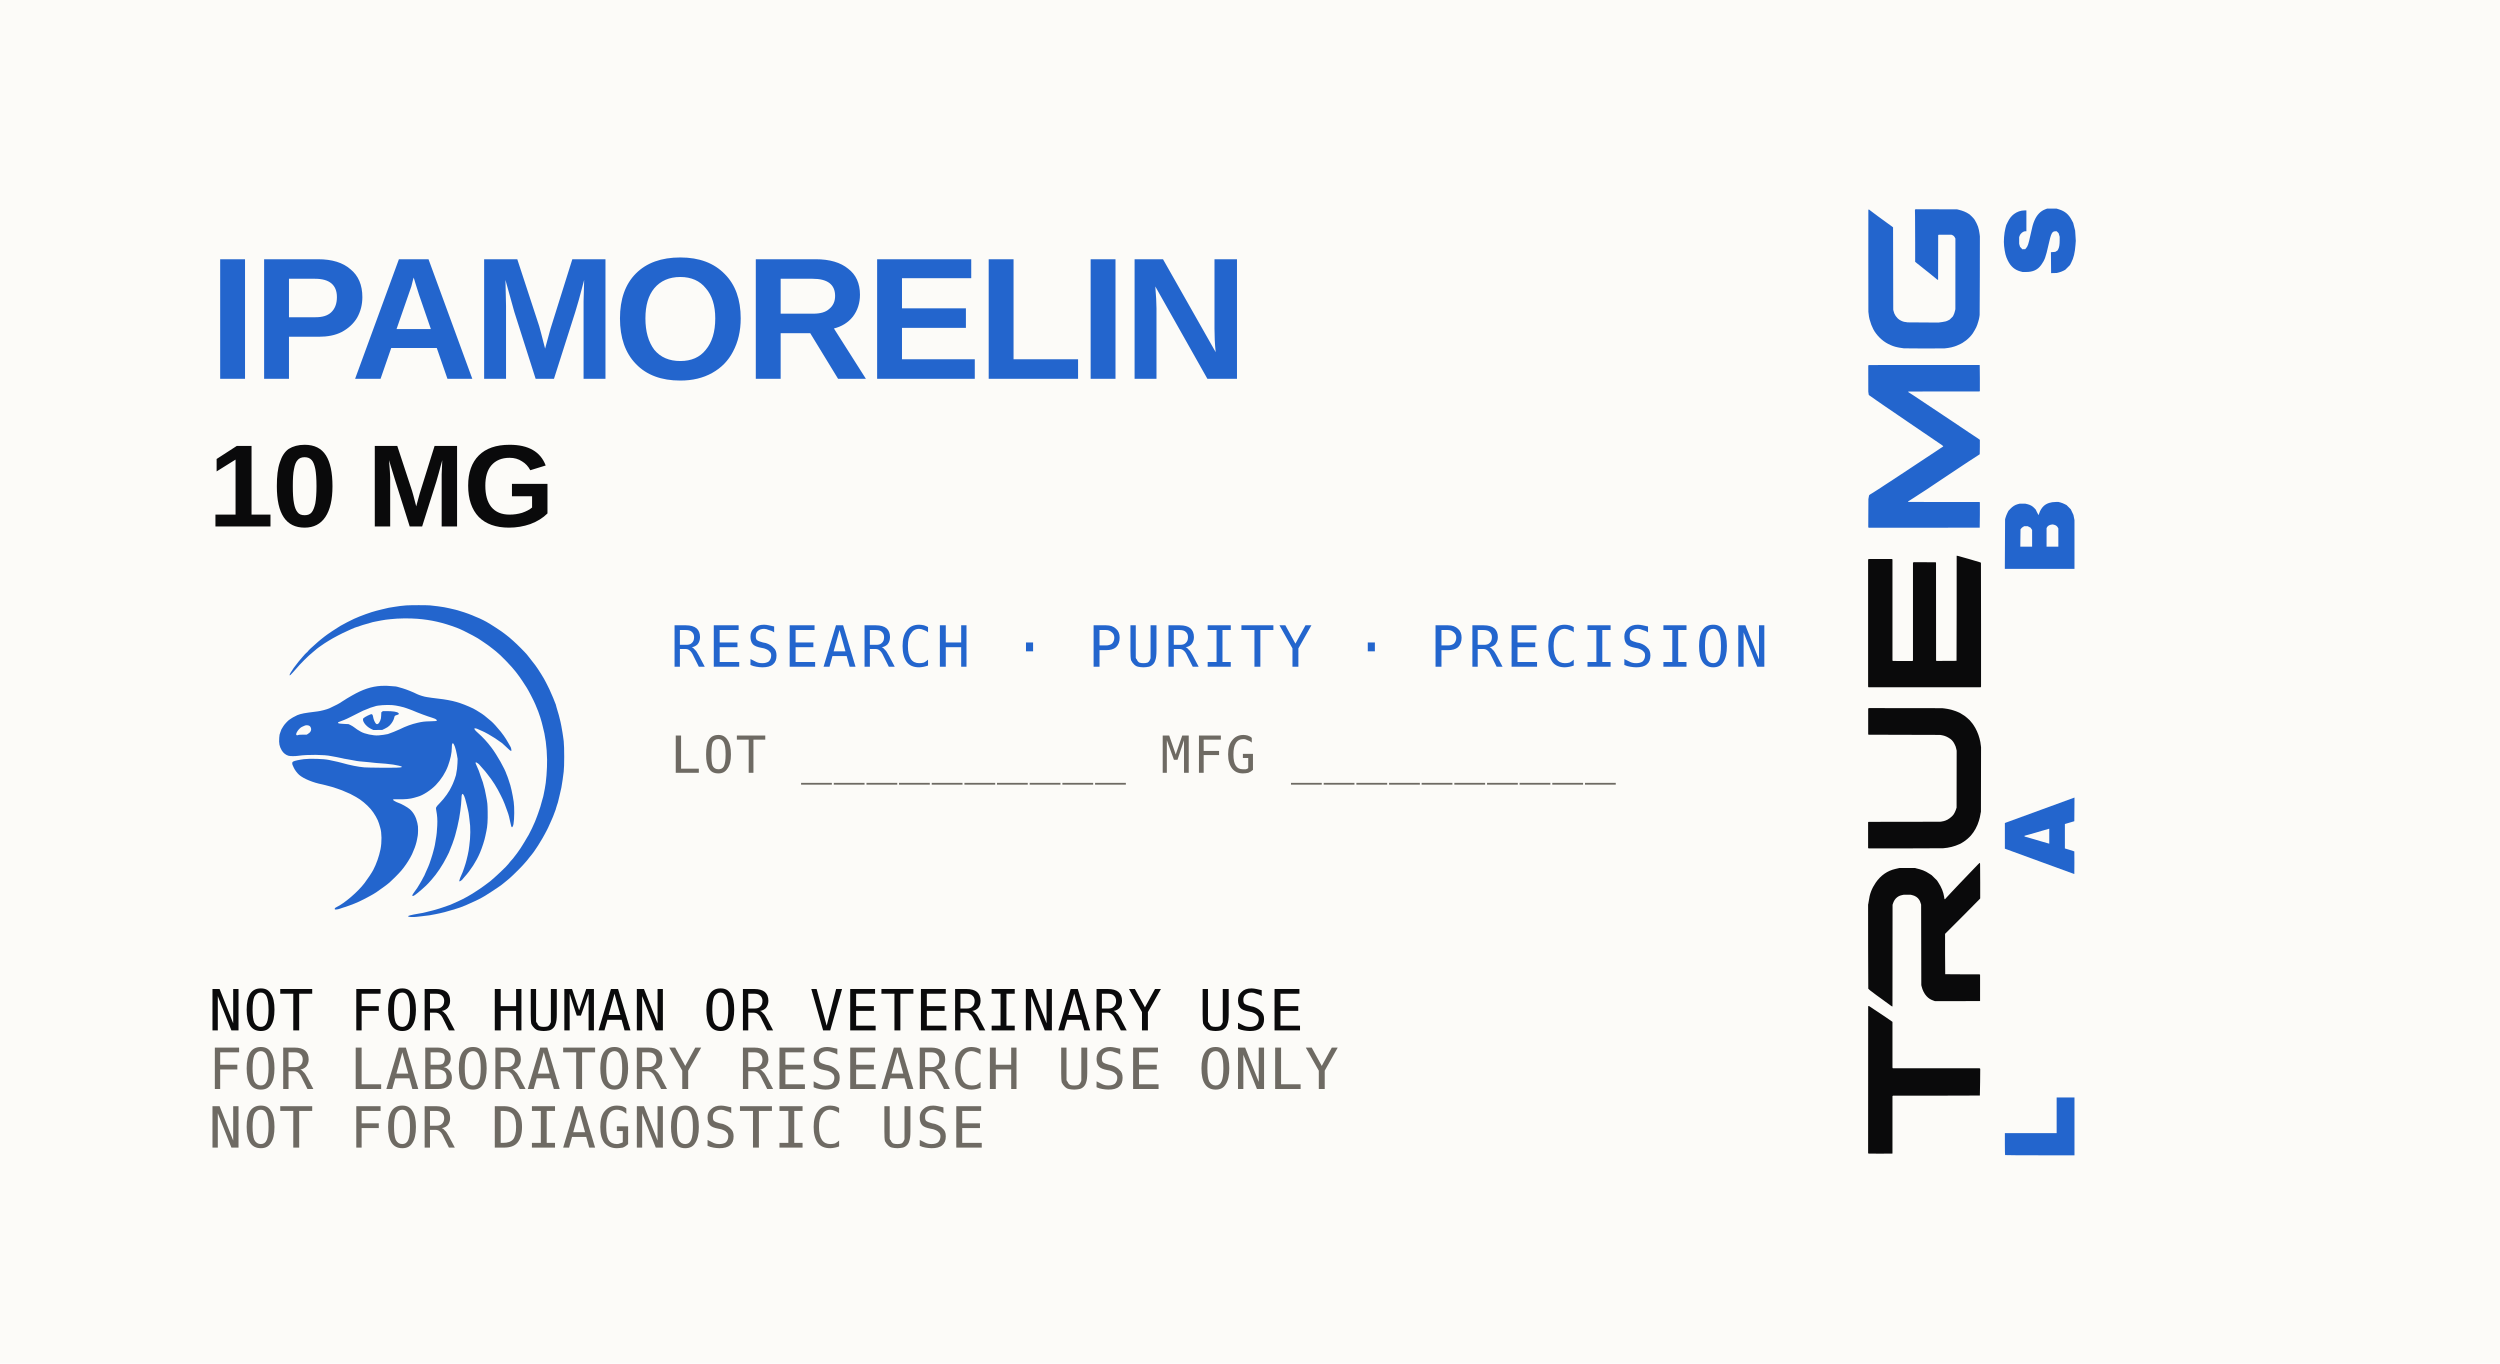
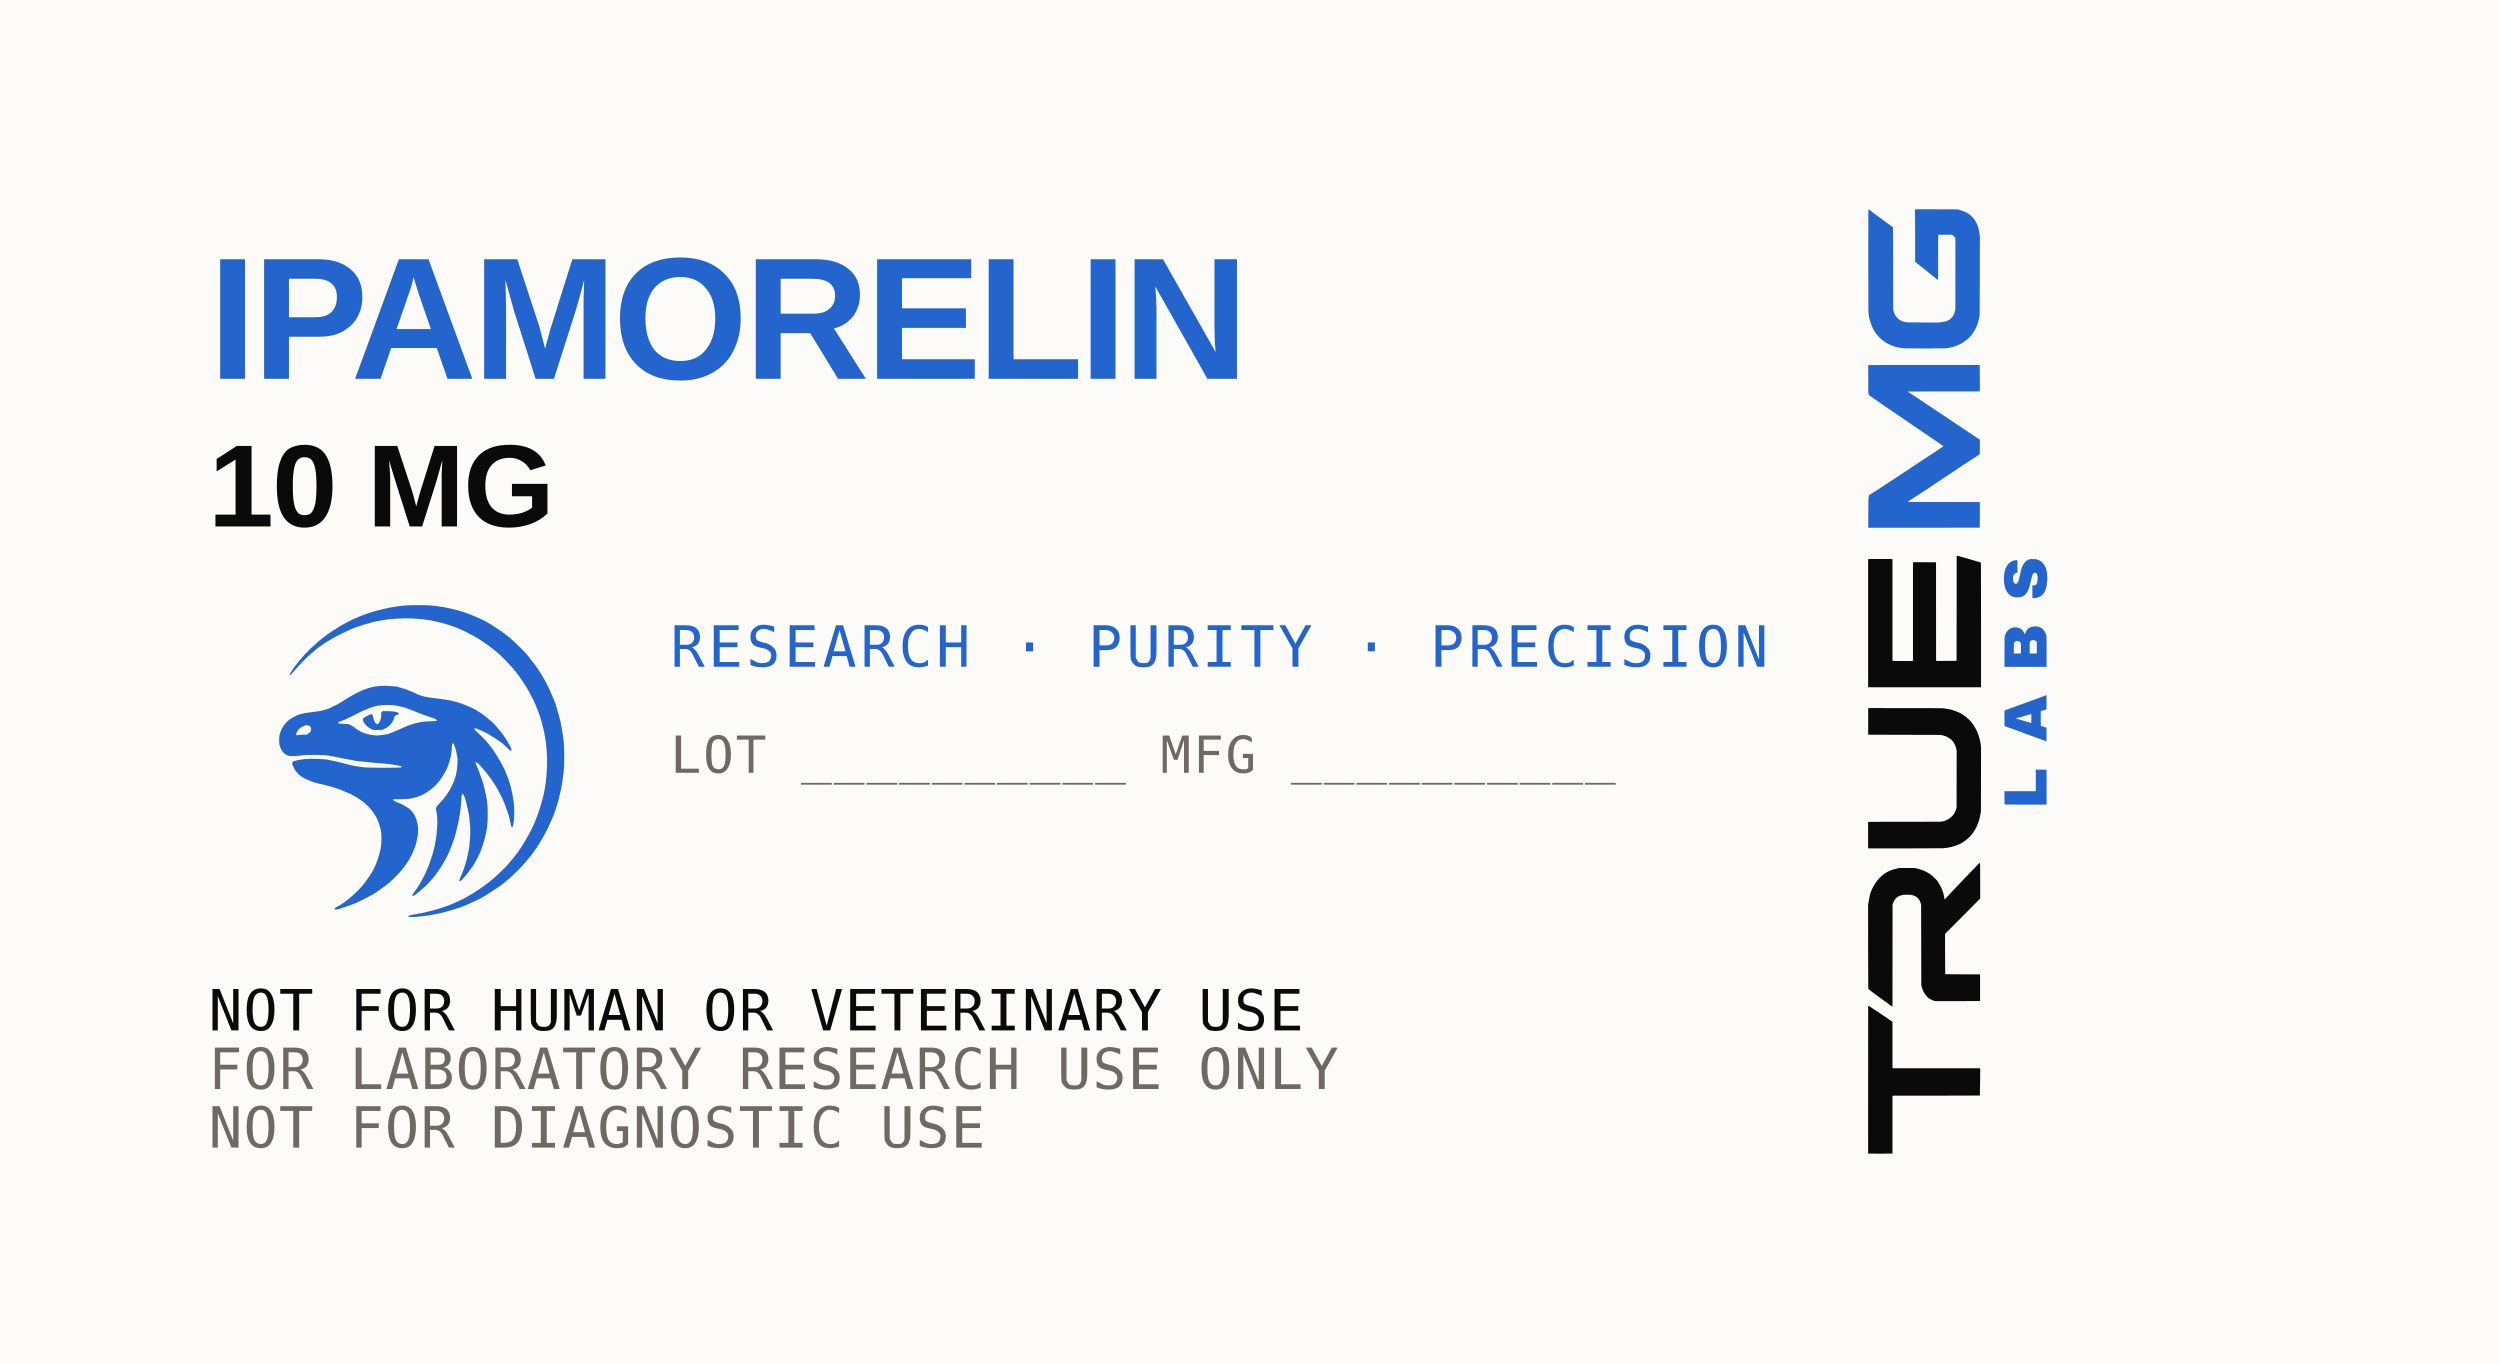
<svg xmlns="http://www.w3.org/2000/svg" width="66.0mm" height="36.0mm" viewBox="0 0 66.0 36.0">
  <rect x="0" y="0" width="66.0" height="36.0" fill="#FCFBF8" />
  <g transform="translate(49.30,30.50) rotate(-90) scale(0.004437)">
    <g transform="translate(0,681) scale(0.025,-0.025)" stroke="none">
      <g fill="#0A0A0B">
        <path d="M465 27020 l-58 -59 -15 -2770 c-8 -1524 0 -2802 18 -2841 l33 -70 6816 0 6815 0 61 -61 61 -61 -3 -10322 c-2 -5867 12 -10336 32 -10355 19 -18 1457 -45 3195 -61 l3160 -28 70 77 70 78 0 10325 0 10325 77 42 78 41 5439 0 5440 0 86 110 c125 160 843 1198 1065 1538 295 455 724 1099 1709 2569 l910 1356 -12 104 -12 103 -17488 9 -17488 9 -59 -58z" />
        <path d="M39653 27037 c-49 -18 -221 -200 -384 -405 -458 -576 -1855 -2468 -2161 -2925 -179 -268 -743 -1037 -1416 -1929 -166 -221 -278 -407 -266 -440 l22 -57 12086 -12 12086 -12 278 -88 c640 -203 1152 -536 1485 -965 307 -395 445 -712 569 -1304 l66 -320 0 -800 0 -800 -66 -300 c-181 -812 -569 -1408 -1152 -1768 -273 -168 -352 -202 -789 -341 l-351 -111 -9580 -21 -9580 -22 -300 -72 c-898 -215 -1753 -647 -2317 -1169 -555 -514 -833 -960 -1109 -1776 l-74 -220 -9 -5315 c-6 -2923 5 -5341 24 -5374 l33 -60 3113 -1 3113 0 48 65 47 66 6 4063 c3 2235 15 4080 27 4100 13 21 2011 36 4813 36 l4790 0 4138 -4134 c2275 -2274 4176 -4155 4224 -4180 l88 -46 3836 0 c2110 0 4003 12 4207 26 l369 26 19 50 c22 57 -449 537 -1427 1453 -693 648 -3219 3069 -3680 3525 -144 143 -513 492 -821 776 -307 284 -765 716 -1018 960 -460 444 -678 647 -1334 1239 l-350 316 13 64 12 65 180 30 c98 16 287 47 419 68 1108 179 2211 624 3280 1324 l560 366 620 626 620 626 263 400 c457 695 732 1203 890 1648 218 612 370 1114 408 1352 14 88 56 250 92 360 l67 200 0 1860 0 1860 -67 280 c-37 154 -105 451 -152 660 -425 1916 -1544 3522 -3281 4711 -1373 939 -2719 1447 -4380 1652 -176 22 -437 66 -580 99 l-260 59 -9960 -6 c-5478 -3 -9999 -20 -10047 -38z" />
        <path d="M73081 27003 l-41 -78 3 -8632 c2 -4748 18 -8831 36 -9073 101 -1383 432 -2698 970 -3860 66 -143 137 -296 156 -340 20 -44 107 -188 194 -320 88 -132 189 -294 225 -360 209 -379 985 -1283 1459 -1702 967 -852 2219 -1538 3517 -1926 650 -194 1101 -302 1480 -354 165 -23 381 -62 480 -87 l180 -46 7678 -14 7679 -14 341 41 c875 105 996 127 1782 328 1078 274 2363 850 3164 1418 90 64 252 177 360 252 187 130 549 429 780 644 172 160 902 995 1009 1154 55 80 204 315 333 521 129 206 275 440 325 520 50 80 106 181 125 225 20 44 83 188 142 320 184 414 294 707 421 1120 67 220 148 481 179 580 32 99 77 306 101 460 24 154 62 337 84 406 22 69 70 384 107 700 l66 574 11 8700 12 8700 -51 100 -50 100 -3067 0 -3067 0 -52 -52 -52 -52 -24 -8508 -24 -8508 -44 -260 c-110 -664 -270 -1122 -588 -1684 -416 -734 -817 -1122 -1520 -1473 -547 -273 -643 -308 -1159 -424 l-449 -100 -6776 10 -6776 11 -200 71 c-110 39 -290 99 -400 133 -249 78 -763 334 -1012 503 -573 388 -1285 1345 -1482 1993 -23 77 -72 239 -109 360 -36 121 -85 364 -108 540 l-41 320 -14 8515 -13 8515 -45 55 -46 55 -3073 0 -3074 0 -42 -77z" />
        <path d="M111470 27037 l-70 -41 0 -13357 0 -13356 77 -42 78 -41 14699 0 c8085 0 14727 11 14761 23 73 29 147 254 589 1797 45 154 107 361 140 460 63 190 147 481 240 830 105 394 171 630 288 1030 333 1138 450 1584 428 1620 l-25 40 -12447 1 c-6847 0 -12469 14 -12496 31 l-47 30 -13 2367 -12 2367 52 52 52 52 11644 8 11643 7 44 44 44 44 13 2601 14 2601 -64 97 -64 98 -11636 0 -11636 0 -65 65 -65 65 9 2319 10 2320 55 55 56 56 12035 0 12036 0 42 77 41 78 0 2733 0 2734 -61 88 -61 87 -15129 1 -15129 0 -70 -41z" />
      </g>
      <g fill="#2365CD">
        <path d="M149428 26991 l-69 -51 0 -13193 c0 -7256 10 -13210 23 -13230 14 -22 1228 -37 3012 -37 l2990 0 48 48 48 48 0 8485 c0 4667 11 8496 24 8510 51 51 137 -27 250 -225 101 -177 300 -490 866 -1360 66 -102 354 -541 640 -976 286 -435 601 -923 700 -1084 99 -162 321 -503 493 -760 172 -256 505 -753 740 -1103 235 -350 445 -663 467 -695 22 -31 510 -762 1084 -1623 574 -861 1170 -1754 1324 -1985 154 -231 405 -609 558 -840 153 -231 503 -754 776 -1163 274 -408 516 -772 538 -808 22 -36 195 -296 384 -577 189 -282 556 -836 816 -1232 1081 -1646 1205 -1838 1541 -2380 75 -121 155 -233 178 -249 22 -17 800 -30 1727 -30 l1686 -1 119 135 c65 75 217 295 338 490 237 384 977 1507 1354 2055 228 331 2457 3644 2617 3889 44 67 699 1051 1456 2187 757 1135 1423 2135 1480 2222 180 274 1884 2825 1961 2936 156 223 1269 1899 1393 2098 72 114 250 393 396 620 l265 412 64 -13 65 -12 10 -8456 10 -8455 45 -54 45 -54 3045 1 c1675 0 3068 15 3097 33 l52 33 3 9997 c2 5498 1 11430 -2 13183 l-5 3187 -64 64 -64 64 -3106 -3 -3106 -4 -378 -57 -379 -56 -90 -91 c-86 -86 -510 -688 -1208 -1715 -174 -255 -384 -561 -468 -680 -84 -119 -276 -396 -427 -616 -151 -220 -458 -665 -682 -990 -1061 -1535 -1504 -2184 -2993 -4392 -102 -151 -291 -424 -420 -606 -395 -558 -1826 -2658 -2692 -3952 -243 -363 -534 -795 -646 -960 -362 -533 -933 -1370 -1216 -1780 -151 -220 -481 -706 -734 -1080 -645 -958 -666 -976 -803 -710 -42 83 -173 285 -290 450 -117 165 -304 439 -414 609 -110 170 -319 485 -464 700 -262 388 -699 1050 -1710 2591 -288 440 -580 881 -649 980 -69 99 -254 378 -411 620 -158 242 -361 548 -451 680 -281 410 -2516 3790 -2639 3990 -64 104 -235 365 -380 580 -145 214 -333 498 -417 630 -84 132 -354 546 -599 920 -245 374 -615 940 -823 1259 -207 318 -435 660 -505 760 -71 99 -211 316 -313 481 -101 165 -291 462 -420 660 -130 198 -296 457 -368 575 -72 117 -167 271 -211 341 -44 69 -139 228 -212 352 -169 288 -192 306 -474 358 -129 23 -333 61 -454 84 l-220 41 -3341 16 -3341 15 -70 -51z" />
        <path d="M200748 27015 c-12 -12 -199 -36 -415 -54 -432 -34 -1041 -135 -1353 -224 -1056 -300 -1666 -529 -2360 -890 -1428 -741 -2792 -2118 -3512 -3547 -409 -812 -663 -1509 -787 -2160 -25 -132 -70 -357 -100 -500 -79 -379 -135 -742 -162 -1060 -43 -494 -55 -9253 -14 -9700 56 -610 149 -1204 259 -1660 102 -419 325 -1132 377 -1200 16 -22 80 -166 140 -320 130 -331 384 -846 530 -1076 305 -481 394 -610 605 -874 491 -615 1084 -1182 1642 -1570 290 -202 1442 -860 1505 -860 28 0 101 -26 164 -59 200 -104 621 -251 1093 -383 253 -70 546 -153 651 -184 105 -31 330 -75 500 -97 170 -23 390 -53 489 -68 99 -14 4347 -33 9440 -40 l9260 -14 540 64 c656 78 1322 222 1791 386 457 161 1227 540 1629 803 397 259 1101 959 1378 1369 420 622 746 1395 972 2303 l125 500 14 4945 15 4946 -71 71 -71 71 -1581 -27 c-870 -14 -3652 -26 -6184 -26 l-4603 0 -358 -430 c-730 -878 -909 -1102 -1673 -2099 -240 -314 -558 -715 -706 -891 -148 -176 -383 -466 -523 -644 -337 -431 -699 -871 -887 -1081 -88 -98 -148 -202 -140 -243 l14 -72 5305 -10 5304 -10 53 -64 53 -63 2 -1507 2 -1506 -91 -224 c-110 -274 -304 -474 -603 -623 l-226 -113 -8400 4 -8400 4 -320 70 c-469 102 -882 246 -1179 409 l-261 145 -360 364 -361 364 -139 260 c-255 475 -361 834 -439 1480 -25 209 -65 499 -88 643 l-43 264 25 3744 25 3744 40 105 c22 58 40 190 41 293 1 337 223 944 505 1380 483 748 1297 1294 2194 1474 l240 48 9794 23 9795 22 117 140 c64 77 166 212 225 299 139 203 491 691 749 1038 529 712 1029 1396 1202 1646 106 153 235 331 287 397 354 447 648 839 1069 1427 120 168 302 408 403 532 l184 226 -13 87 -12 88 -12145 8 c-6680 5 -12155 -1 -12167 -13z" />
      </g>
    </g>
-     <g transform="translate(0,811.8) scale(2.00071)">
+     <g transform="translate(2086.5,811.8) scale(1.209881)">
      <g transform="translate(0,214) scale(0.025,-0.025)" fill="#2365CD" stroke="none">
-         <path d="M108180 8534 c-883 -105 -1223 -191 -1720 -433 -723 -354 -1137 -832 -1320 -1524 l-62 -237 -3 -388 c-4 -854 255 -1416 851 -1840 580 -413 916 -536 2354 -856 1425 -317 1640 -428 1640 -841 l0 -141 -113 -114 -114 -113 -214 -63 -214 -64 -425 0 c-504 0 -844 55 -1052 172 l-152 85 -83 134 -83 134 -20 258 -21 258 -1245 -10 -1244 -11 9 -334 9 -334 66 -266 c36 -146 121 -374 189 -506 l125 -240 281 -282 281 -281 281 -146 c560 -291 1154 -435 2099 -509 l500 -39 606 38 606 39 461 117 462 116 312 163 c696 362 1073 805 1299 1525 l94 299 -2 560 -2 560 -94 240 c-217 556 -654 973 -1318 1259 -413 178 -717 261 -1834 501 -954 205 -1224 295 -1434 476 l-146 126 -4 173 -5 172 146 134 147 134 173 52 173 51 400 1 400 1 151 -53 c299 -106 549 -418 549 -685 l0 -122 1240 0 1240 0 0 232 c0 429 -157 880 -432 1244 -232 306 -531 541 -948 745 l-360 176 -388 100 c-588 151 -1538 223 -2092 157z" />
-         <path d="M27 8413 c-15 -14 -27 -1877 -27 -4140 l0 -4113 3440 0 3440 0 0 1060 0 1060 -2120 0 -2120 0 0 3080 0 3080 -1293 0 c-712 0 -1306 -12 -1320 -27z" />
-         <path d="M36449 8370 c-16 -38 -696 -1897 -1510 -4130 l-1482 -4060 1338 -11 c735 -5 1345 -2 1355 8 10 10 94 267 186 571 l167 552 1453 0 1453 0 166 -560 166 -560 1408 -11 1408 -10 -54 150 c-226 634 -2882 7899 -2925 8001 l-54 130 -1523 0 -1524 0 -28 -70z m1733 -2892 c92 -340 278 -981 413 -1425 135 -444 245 -826 245 -850 l0 -43 -880 0 -880 0 0 35 c0 20 118 428 261 908 144 480 325 1099 402 1375 77 276 150 534 162 574 12 40 41 66 65 58 l43 -14 169 -618z" />
-         <path d="M69760 4303 l0 -4143 2902 0 2901 0 309 62 308 62 334 158 333 158 252 251 251 252 125 248 c69 137 153 351 185 477 l60 229 -1 321 c-1 601 -160 1085 -470 1430 -201 224 -556 447 -848 535 -133 40 -241 82 -241 95 0 12 146 91 325 175 l324 152 189 177 c231 216 381 483 460 821 l61 257 0 322 1 321 -62 239 c-83 323 -270 621 -559 892 l-241 226 -260 128 c-143 71 -368 160 -499 198 l-239 69 -2950 15 -2950 15 0 -4142z m4807 2197 c59 -44 145 -145 190 -225 l83 -146 0 -196 0 -196 -90 -178 -90 -178 -136 -91 -136 -90 -994 0 -994 0 0 702 0 702 1030 -12 1030 -12 107 -80z m151 -3079 c149 -77 276 -287 306 -506 l24 -176 -47 -179 c-53 -196 -161 -336 -329 -424 l-108 -56 -1082 0 -1082 0 0 700 0 700 1102 0 1102 0 114 -59z" />
+         <g transform="translate(0.0,0)">
+           <path d="M27 8413 c-15 -14 -27 -1877 -27 -4140 l0 -4113 3440 0 3440 0 0 1060 0 1060 -2120 0 -2120 0 0 3080 0 3080 -1293 0 c-712 0 -1306 -12 -1320 -27z" />
+         </g>
+         <g transform="translate(-21015.9,0)">
+           <path d="M36449 8370 c-16 -38 -696 -1897 -1510 -4130 l-1482 -4060 1338 -11 c735 -5 1345 -2 1355 8 10 10 94 267 186 571 l167 552 1453 0 1453 0 166 -560 166 -560 1408 -11 1408 -10 -54 150 c-226 634 -2882 7899 -2925 8001 l-54 130 -1523 0 -1524 0 -28 -70z m1733 -2892 c92 -340 278 -981 413 -1425 135 -444 245 -826 245 -850 l0 -43 -880 0 -880 0 0 35 c0 20 118 428 261 908 144 480 325 1099 402 1375 77 276 150 534 162 574 12 40 41 66 65 58 l43 -14 169 -618z" />
+         </g>
+         <g transform="translate(-42657.8,0)">
+           <path d="M69760 4303 l0 -4143 2902 0 2901 0 309 62 308 62 334 158 333 158 252 251 251 252 125 248 c69 137 153 351 185 477 l60 229 -1 321 c-1 601 -160 1085 -470 1430 -201 224 -556 447 -848 535 -133 40 -241 82 -241 95 0 12 146 91 325 175 l324 152 189 177 c231 216 381 483 460 821 l61 257 0 322 1 321 -62 239 c-83 323 -270 621 -559 892 l-241 226 -260 128 c-143 71 -368 160 -499 198 l-239 69 -2950 15 -2950 15 0 -4142z m4807 2197 c59 -44 145 -145 190 -225 l83 -146 0 -196 0 -196 -90 -178 -90 -178 -136 -91 -136 -90 -994 0 -994 0 0 702 0 702 1030 -12 1030 -12 107 -80z m151 -3079 c149 -77 276 -287 306 -506 l24 -176 -47 -179 c-53 -196 -161 -336 -329 -424 l-108 -56 -1082 0 -1082 0 0 700 0 700 1102 0 1102 0 114 -59z" />
+         </g>
+         <g transform="translate(-64316.7,0)">
+           <path d="M108180 8534 c-883 -105 -1223 -191 -1720 -433 -723 -354 -1137 -832 -1320 -1524 l-62 -237 -3 -388 c-4 -854 255 -1416 851 -1840 580 -413 916 -536 2354 -856 1425 -317 1640 -428 1640 -841 l0 -141 -113 -114 -114 -113 -214 -63 -214 -64 -425 0 c-504 0 -844 55 -1052 172 l-152 85 -83 134 -83 134 -20 258 -21 258 -1245 -10 -1244 -11 9 -334 9 -334 66 -266 c36 -146 121 -374 189 -506 l125 -240 281 -282 281 -281 281 -146 c560 -291 1154 -435 2099 -509 l500 -39 606 38 606 39 461 117 462 116 312 163 c696 362 1073 805 1299 1525 l94 299 -2 560 -2 560 -94 240 c-217 556 -654 973 -1318 1259 -413 178 -717 261 -1834 501 -954 205 -1224 295 -1434 476 l-146 126 -4 173 -5 172 146 134 147 134 173 52 173 51 400 1 400 1 151 -53 c299 -106 549 -418 549 -685 l0 -122 1240 0 1240 0 0 232 c0 429 -157 880 -432 1244 -232 306 -531 541 -948 745 l-360 176 -388 100 c-588 151 -1538 223 -2092 157z" />
+         </g>
      </g>
    </g>
  </g>
  <text x="5.5" y="10.00" font-family="Archivo Black, Archivo, Helvetica Neue, Arial, sans-serif" font-weight="900" font-size="4.60" letter-spacing="-0.12" fill="#2365CD">IPAMORELIN</text>
  <text x="5.5" y="13.90" font-family="Archivo Black, Archivo, Helvetica Neue, Arial, sans-serif" font-weight="900" font-size="3.10" letter-spacing="-0.04" fill="#0A0A0B">10 MG</text>
  <g transform="translate(5.500,14.600) scale(0.006875)">
    <g transform="translate(0,1600) scale(0.025,-0.025)" fill="#2365CD" stroke="none">
      <path d="M30400 55957 c-297 -16 -720 -59 -940 -94 -220 -35 -598 -91 -840 -124 -768 -105 -982 -149 -2060 -419 -187 -47 -520 -130 -740 -184 -821 -204 -2477 -801 -3440 -1242 -528 -241 -1624 -809 -2100 -1086 -590 -345 -2063 -1335 -2434 -1636 -184 -150 -429 -344 -546 -432 -225 -171 -418 -340 -1592 -1400 -171 -154 -354 -346 -408 -427 -53 -81 -151 -178 -217 -217 -65 -39 -332 -323 -591 -631 -260 -307 -536 -632 -615 -722 -79 -90 -204 -252 -278 -361 -74 -110 -192 -263 -262 -340 -114 -126 -263 -343 -696 -1013 -216 -334 -206 -561 14 -319 54 61 220 236 368 390 148 154 351 382 453 506 583 717 1913 2044 2524 2520 187 146 376 305 420 354 124 139 986 773 1403 1033 152 95 430 269 617 387 719 454 2073 1166 2860 1505 308 133 603 269 657 303 136 88 871 359 1323 488 209 60 422 131 472 159 51 28 280 93 509 144 229 52 529 139 668 194 138 54 485 138 771 186 286 48 664 121 840 162 176 41 500 94 720 119 220 24 553 61 740 82 1195 135 2877 157 4140 55 2107 -171 3829 -563 6000 -1368 547 -203 1543 -682 2440 -1172 805 -441 925 -512 1273 -757 172 -121 406 -279 520 -351 314 -199 918 -640 1261 -920 168 -138 414 -333 546 -433 671 -512 2476 -2380 3072 -3178 171 -230 399 -535 507 -678 203 -270 597 -862 1144 -1720 301 -472 1075 -1973 1331 -2582 244 -582 288 -689 440 -1078 157 -402 526 -1548 526 -1634 0 -25 63 -271 139 -546 425 -1525 659 -3281 692 -5200 24 -1413 -143 -3550 -352 -4500 -43 -198 -116 -563 -160 -812 -45 -249 -115 -537 -156 -640 -40 -103 -95 -296 -122 -428 -70 -351 -400 -1420 -556 -1800 -45 -110 -126 -335 -179 -500 -303 -935 -1266 -2951 -1690 -3540 -48 -66 -136 -217 -195 -335 -59 -118 -223 -384 -363 -590 -141 -206 -291 -442 -333 -525 -80 -157 -865 -1223 -1119 -1521 -80 -93 -265 -302 -411 -463 -146 -160 -293 -345 -327 -409 -114 -218 -2195 -2185 -2830 -2676 -482 -373 -1297 -962 -1638 -1185 -187 -123 -392 -257 -455 -299 -933 -620 -1772 -1089 -2765 -1547 -1211 -558 -1273 -583 -2220 -892 -165 -54 -462 -153 -659 -220 -404 -137 -1597 -460 -1841 -499 -88 -14 -268 -60 -400 -101 -132 -42 -497 -113 -811 -159 -315 -46 -711 -117 -880 -159 -170 -41 -410 -95 -534 -119 -231 -46 -397 -133 -347 -183 95 -94 798 -124 1312 -56 165 22 480 57 700 78 872 82 1752 214 2260 340 209 52 470 107 580 122 229 33 1212 293 1670 443 170 56 494 152 720 213 225 62 554 167 730 234 812 310 1131 440 1222 499 54 35 216 108 361 162 314 117 1446 662 1757 846 121 71 355 207 520 301 366 210 1934 1241 2396 1576 184 134 481 371 660 526 178 155 414 350 524 433 303 227 1686 1577 2220 2165 530 584 702 788 1026 1220 124 165 288 365 363 445 76 80 195 237 265 348 69 111 214 324 322 474 107 150 267 390 356 533 591 958 912 1505 1022 1741 70 149 190 374 268 501 77 128 192 355 255 505 63 150 272 615 464 1033 191 418 388 895 437 1060 48 165 128 376 176 469 47 93 114 299 147 457 34 159 105 389 159 511 54 123 134 394 178 603 44 209 133 578 197 820 205 766 368 1607 466 2396 53 420 127 980 164 1244 103 719 104 3773 2 4678 -40 351 -80 651 -89 666 -10 15 -53 304 -97 642 -44 338 -123 794 -176 1014 -53 220 -110 499 -126 620 -35 263 -450 1784 -595 2180 -56 154 -103 326 -103 383 -1 57 -46 192 -102 300 -55 108 -130 296 -165 417 -36 121 -106 301 -157 400 -51 99 -137 297 -190 440 -127 339 -665 1495 -792 1700 -54 88 -134 241 -177 340 -180 415 -1143 1960 -1598 2567 -399 531 -784 1023 -1271 1625 -285 353 -1603 1669 -2131 2128 -215 187 -483 422 -594 522 -112 101 -303 252 -424 337 -121 85 -274 203 -340 262 -268 241 -2259 1538 -2760 1799 -154 81 -352 185 -440 232 -251 134 -937 448 -980 448 -21 0 -151 53 -289 119 -523 248 -1616 649 -2243 823 -194 54 -383 113 -420 133 -38 19 -212 65 -388 103 -176 37 -574 130 -885 205 -311 75 -689 154 -840 175 -151 22 -572 84 -935 139 -363 54 -912 118 -1220 141 -624 46 -2827 46 -3660 -1z" />
      <path d="M26520 43595 c-1503 -101 -2804 -534 -4460 -1485 -714 -409 -983 -571 -1100 -661 -55 -43 -163 -110 -240 -149 -77 -40 -201 -119 -276 -176 -252 -192 -912 -540 -1832 -966 -362 -168 -1371 -434 -1832 -483 -220 -24 -849 -105 -1397 -181 -1084 -151 -1615 -302 -2108 -598 -124 -75 -244 -136 -267 -136 -23 0 -123 -62 -222 -138 -99 -75 -243 -170 -319 -210 -194 -101 -835 -791 -958 -1032 -57 -110 -148 -261 -204 -335 -55 -74 -113 -191 -127 -260 -15 -69 -77 -242 -139 -385 -93 -215 -119 -350 -150 -780 -62 -878 26 -1314 388 -1935 234 -401 636 -717 1052 -828 273 -73 1001 -73 1501 0 1439 208 4011 182 5050 -52 99 -22 459 -87 800 -145 341 -57 728 -138 860 -179 132 -41 510 -114 840 -162 330 -47 780 -129 1000 -181 220 -51 607 -113 860 -136 253 -24 865 -80 1360 -124 495 -45 981 -98 1080 -118 99 -20 306 -37 460 -38 354 -3 1780 -140 2269 -220 561 -91 1231 -246 1282 -297 107 -107 -50 -145 -708 -168 -1005 -37 -4364 -9 -5019 41 -919 71 -2277 343 -3524 706 -295 86 -642 164 -1920 435 -801 170 -2892 235 -3833 119 -689 -85 -1433 -246 -1627 -352 -142 -77 -161 -105 -172 -254 -7 -100 14 -219 54 -296 36 -70 115 -247 175 -392 132 -321 525 -849 832 -1119 668 -585 2172 -1205 3551 -1464 184 -34 412 -90 507 -124 95 -34 263 -78 373 -99 481 -89 2334 -717 2607 -883 70 -43 250 -120 400 -172 244 -83 464 -195 1313 -665 764 -423 1614 -1125 2248 -1858 531 -613 1106 -1620 1268 -2220 39 -143 124 -429 189 -636 240 -761 257 -2233 37 -3317 -217 -1075 -632 -2255 -1116 -3173 -229 -434 -819 -1321 -1340 -2014 -1001 -1331 -3082 -3113 -4317 -3698 -201 -95 -291 -207 -251 -311 40 -104 505 -42 935 126 201 79 390 143 420 143 30 0 161 38 291 85 130 47 425 153 656 235 1057 378 1752 700 3120 1446 773 421 1073 619 2200 1450 708 522 898 688 1617 1407 888 889 1167 1215 1709 1992 459 658 952 1543 1074 1925 28 88 87 232 131 320 162 320 426 1184 487 1588 34 226 81 482 105 568 24 86 47 446 51 800 5 574 -6 700 -108 1164 -196 892 -591 1610 -1163 2111 -348 305 -1330 854 -1763 986 -288 88 -828 392 -822 463 7 83 242 104 886 80 867 -32 1816 58 2336 222 198 62 469 141 603 175 749 190 2014 1010 2759 1788 834 871 1481 1889 1872 2948 371 1003 586 2015 587 2767 0 510 43 700 159 700 169 0 460 -829 623 -1780 l107 -620 -22 -660 c-20 -592 -86 -1119 -231 -1831 -41 -202 -387 -1161 -474 -1316 -22 -40 -93 -192 -157 -337 -367 -838 -1079 -1848 -1882 -2673 -599 -615 -608 -633 -509 -1135 146 -744 192 -1447 147 -2272 -48 -871 -109 -1582 -139 -1632 -12 -18 -67 -361 -124 -762 -56 -401 -146 -867 -198 -1036 -53 -168 -107 -378 -122 -466 -14 -88 -78 -322 -141 -520 -64 -198 -160 -504 -214 -680 -152 -499 -411 -1216 -459 -1274 -24 -29 -90 -177 -147 -329 -57 -152 -145 -349 -195 -437 -51 -88 -122 -250 -158 -360 -36 -110 -119 -281 -185 -380 -66 -99 -120 -197 -120 -218 0 -20 -72 -160 -160 -310 -88 -149 -235 -402 -327 -562 -315 -549 -487 -810 -761 -1157 -516 -654 -501 -911 32 -556 404 269 1699 1403 2036 1782 132 149 367 412 523 584 778 860 1696 2237 2305 3457 131 264 289 579 351 700 62 121 141 322 177 448 36 125 128 358 204 519 77 160 140 315 140 345 0 29 52 183 115 341 392 980 975 3467 1107 4727 32 308 86 767 118 1020 33 253 61 649 62 880 5 962 253 961 558 -3 94 -296 211 -735 261 -977 49 -242 135 -611 191 -820 55 -209 121 -587 145 -840 25 -253 62 -559 82 -680 172 -1013 156 -2619 -38 -3940 -42 -286 -88 -619 -102 -740 -14 -121 -76 -427 -137 -680 -61 -253 -150 -622 -197 -820 -127 -538 -590 -1900 -721 -2122 -39 -66 -146 -312 -238 -546 -153 -393 -176 -552 -79 -552 54 0 393 237 393 275 0 17 149 195 331 395 955 1050 1835 2420 2383 3710 337 792 716 1965 832 2574 36 190 109 535 161 766 162 707 225 1653 199 3000 -22 1204 -30 1285 -245 2420 -174 915 -259 1298 -325 1453 -34 81 -78 246 -98 366 -20 121 -90 346 -154 500 -65 155 -172 452 -238 661 -219 697 -371 1096 -590 1549 -225 468 -255 587 -158 625 60 23 542 -311 542 -375 0 -18 167 -210 371 -426 204 -216 424 -465 490 -553 65 -88 227 -295 361 -460 806 -1000 1475 -2061 2055 -3260 159 -330 307 -633 329 -674 87 -161 473 -1149 536 -1371 37 -129 117 -352 179 -495 130 -300 330 -1063 443 -1694 78 -431 162 -666 238 -666 74 0 192 250 233 495 136 809 151 2549 29 3405 -164 1155 -478 2567 -677 3046 -53 129 -120 333 -147 454 -28 121 -91 301 -140 400 -49 99 -112 252 -139 340 -263 842 -1447 2937 -2313 4092 -647 863 -1321 1593 -2113 2292 -380 335 -559 564 -507 649 35 57 368 -4 513 -94 72 -44 234 -116 359 -159 125 -43 285 -113 354 -156 69 -43 225 -117 346 -164 193 -76 779 -416 1600 -929 143 -89 368 -246 500 -349 132 -103 324 -236 427 -295 103 -59 226 -156 273 -217 47 -60 209 -209 361 -330 151 -121 341 -298 423 -393 147 -172 412 -367 500 -367 65 0 11 374 -86 593 -41 95 -200 374 -352 620 -152 246 -308 510 -346 587 -75 150 -584 868 -818 1153 -619 756 -1136 1324 -1463 1607 -910 786 -1306 1090 -1806 1385 -172 102 -385 235 -473 295 -208 143 -717 397 -1153 577 -191 79 -504 209 -697 289 -192 80 -485 187 -650 238 -165 50 -453 139 -640 196 -545 168 -1843 407 -2580 476 -374 34 -869 97 -1100 139 -231 41 -582 94 -780 116 -361 41 -1191 293 -1520 460 -595 303 -1597 706 -2220 892 -828 248 -1011 292 -1227 295 -114 1 -339 19 -500 39 -451 57 -1085 72 -1593 38z m1750 -2955 c603 -47 1755 -303 2219 -493 182 -75 385 -148 451 -164 66 -15 237 -80 380 -143 809 -358 2387 -945 3079 -1146 331 -96 539 -198 665 -324 l62 -61 -65 -65 c-53 -53 -213 -68 -952 -89 -973 -28 -1196 -54 -1970 -230 -915 -207 -1807 -533 -2759 -1007 -349 -173 -1455 -617 -1800 -722 -198 -60 -1095 -189 -1477 -212 -768 -46 -2093 236 -2671 568 -510 292 -675 400 -952 621 -165 132 -444 309 -620 393 l-320 152 -722 36 c-406 19 -761 55 -810 82 -106 56 -115 157 -18 191 39 13 178 68 310 123 132 55 384 151 560 213 176 62 653 285 1060 495 407 211 947 483 1200 605 253 122 559 273 680 335 121 62 328 144 460 181 132 37 313 110 402 161 90 52 307 131 483 176 176 45 382 108 458 139 375 156 1784 254 2667 185z m-12741 -3188 c84 -49 157 -141 206 -259 153 -369 -11 -726 -452 -985 l-183 -108 -600 0 c-407 0 -628 -16 -687 -50 -118 -67 -232 -63 -294 11 -172 208 461 1091 900 1255 118 44 284 119 368 165 187 103 540 89 742 -29z" />
      <path d="M26687 39620 l-119 -100 -18 -470 c-17 -409 -36 -512 -147 -790 -197 -494 -466 -674 -672 -450 -159 174 -361 642 -408 950 -51 326 -114 458 -237 490 -131 34 -1056 -420 -1251 -615 -316 -316 318 -1235 1125 -1629 l379 -186 681 3 680 2 425 205 c315 151 495 269 691 452 333 312 649 831 725 1190 68 324 93 351 426 450 314 94 364 159 230 301 -178 190 -840 297 -1832 297 l-559 0 -119 -100z" />
    </g>
  </g>
  <text x="17.70" y="17.60" font-family="IBM Plex Mono, SF Mono, Menlo, monospace" font-size="1.50" letter-spacing="0.1" fill="#2365CD">RESEARCH · PURITY · PRECISION</text>
  <text x="17.70" y="20.40" font-family="IBM Plex Mono, SF Mono, Menlo, monospace" font-size="1.35" letter-spacing="0.05" fill="#6E6A63">LOT __________  MFG __________</text>
  <text x="5.5" y="27.20" font-family="IBM Plex Mono, SF Mono, Menlo, monospace" font-size="1.50" letter-spacing="0.03" fill="#0A0A0B">NOT FOR HUMAN OR VETERINARY USE</text>
  <text x="5.5" y="28.75" font-family="IBM Plex Mono, SF Mono, Menlo, monospace" font-size="1.50" letter-spacing="0.03" fill="#6E6A63">FOR LABORATORY RESEARCH USE ONLY</text>
  <text x="5.5" y="30.30" font-family="IBM Plex Mono, SF Mono, Menlo, monospace" font-size="1.50" letter-spacing="0.03" fill="#6E6A63">NOT FOR DIAGNOSTIC USE</text>
</svg>
